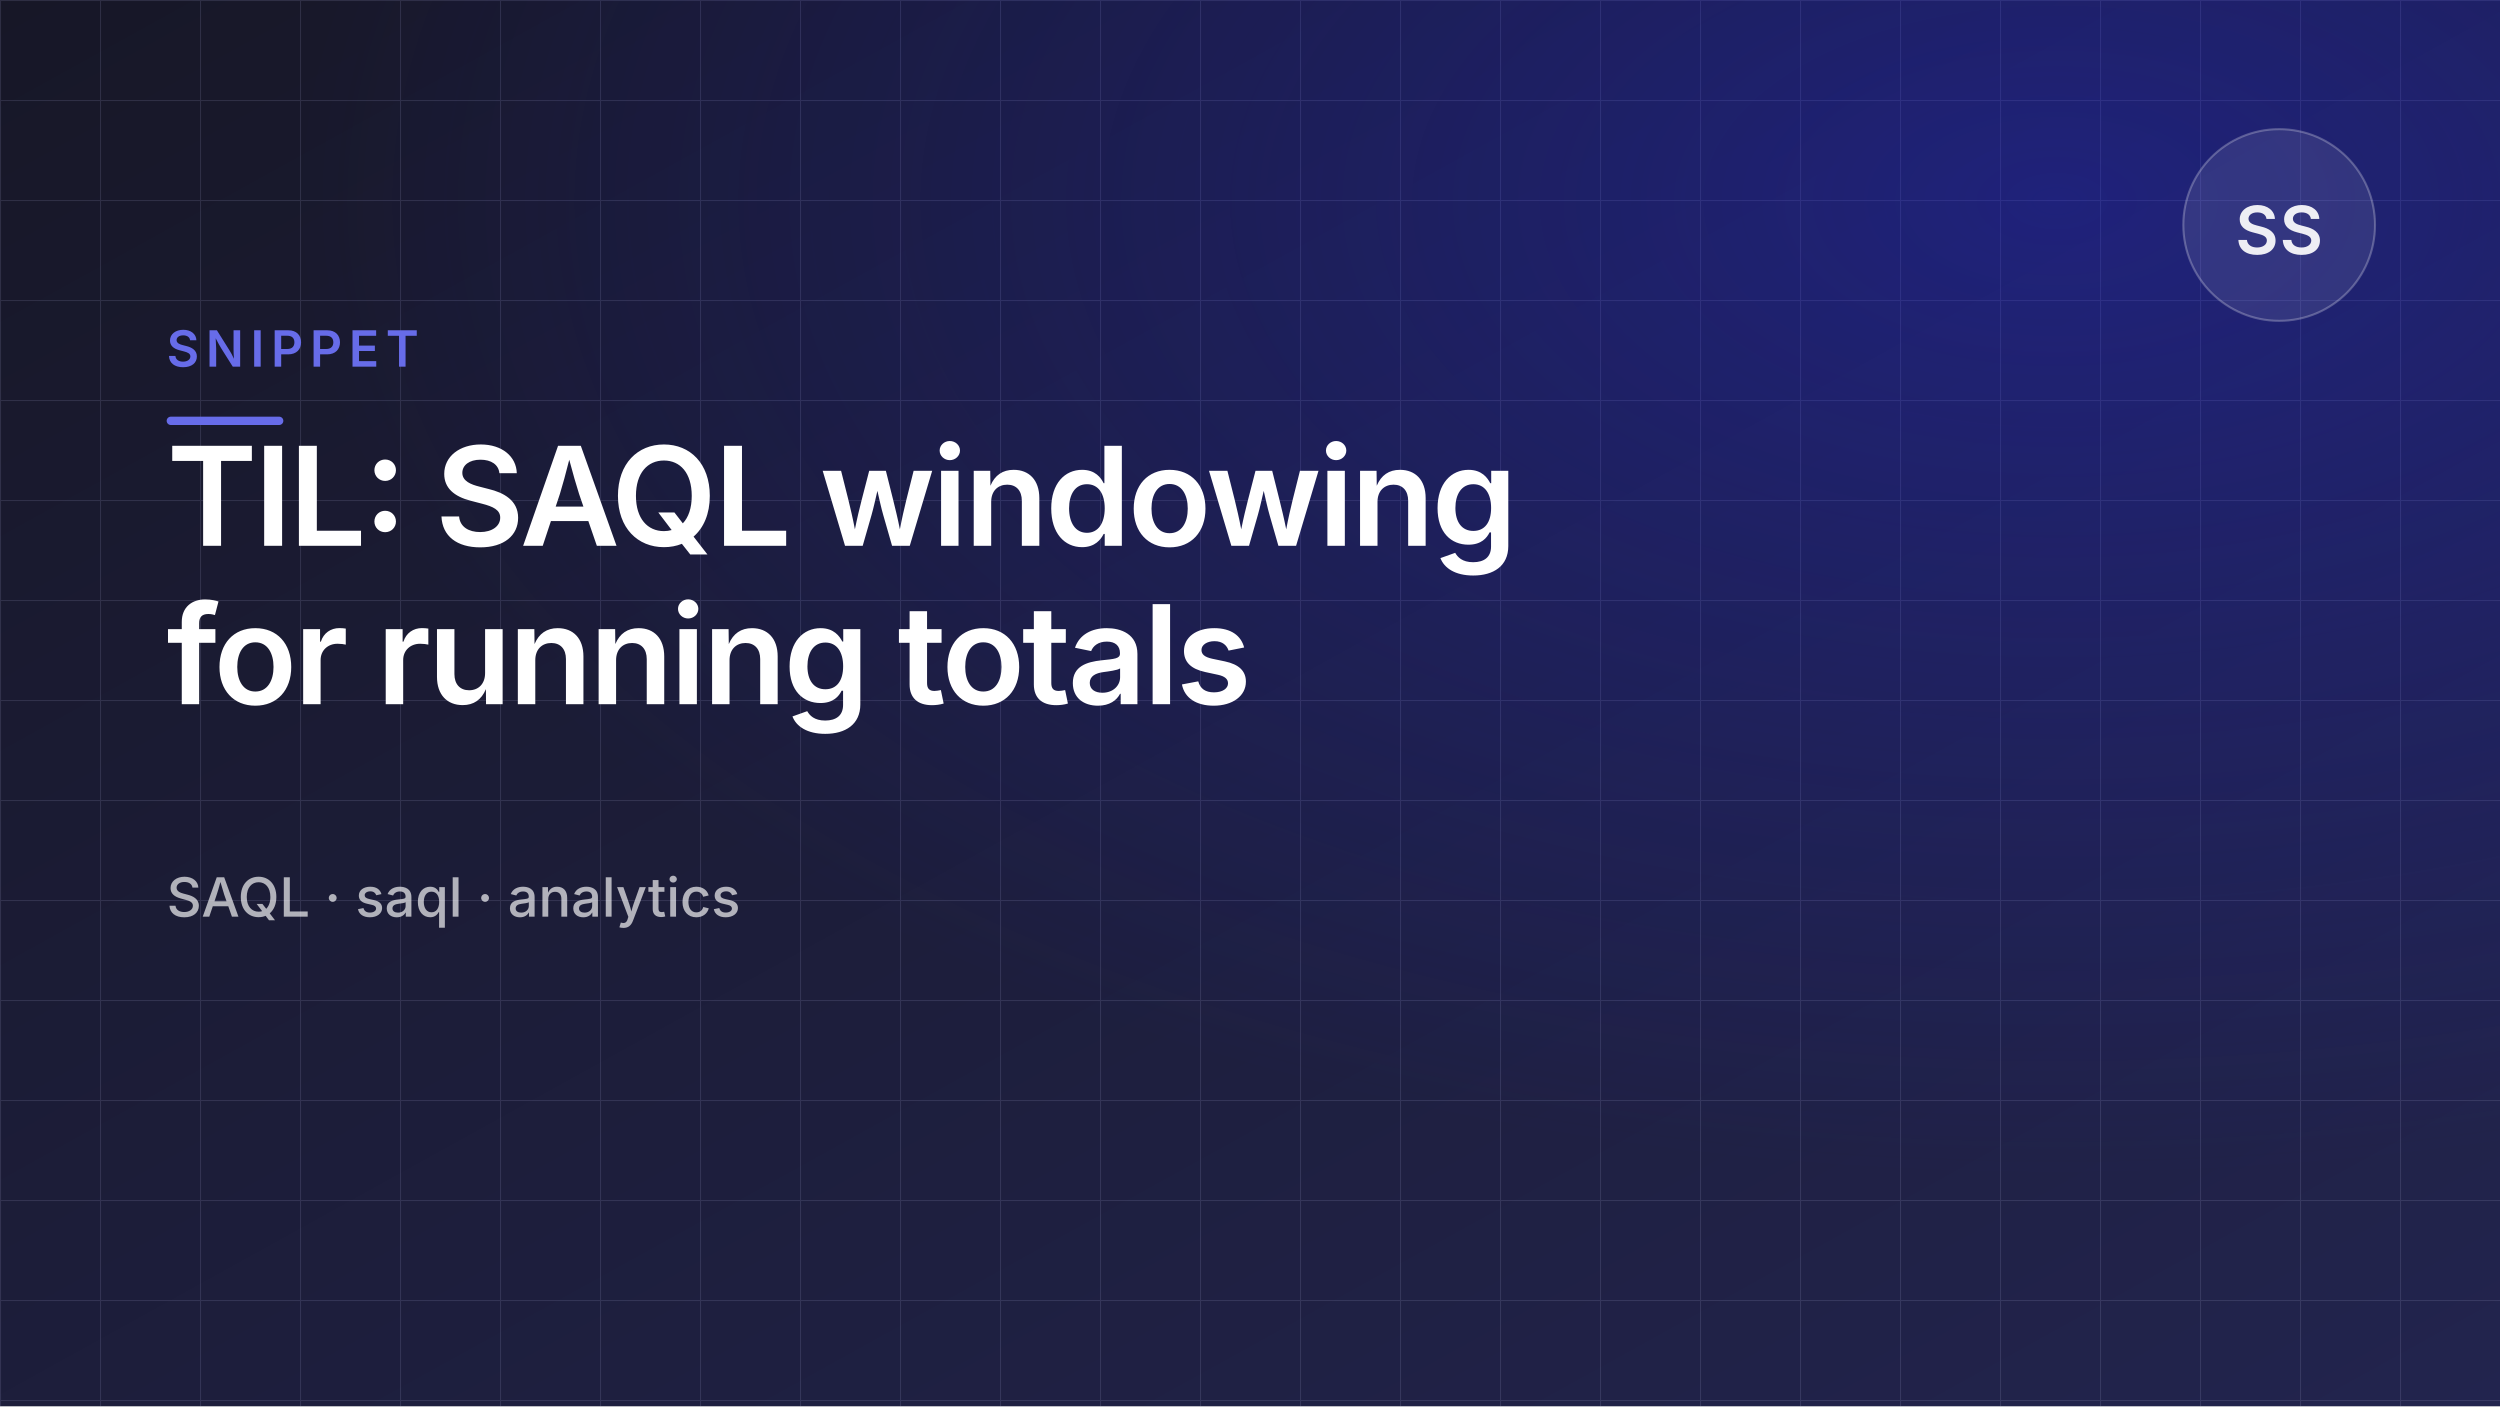
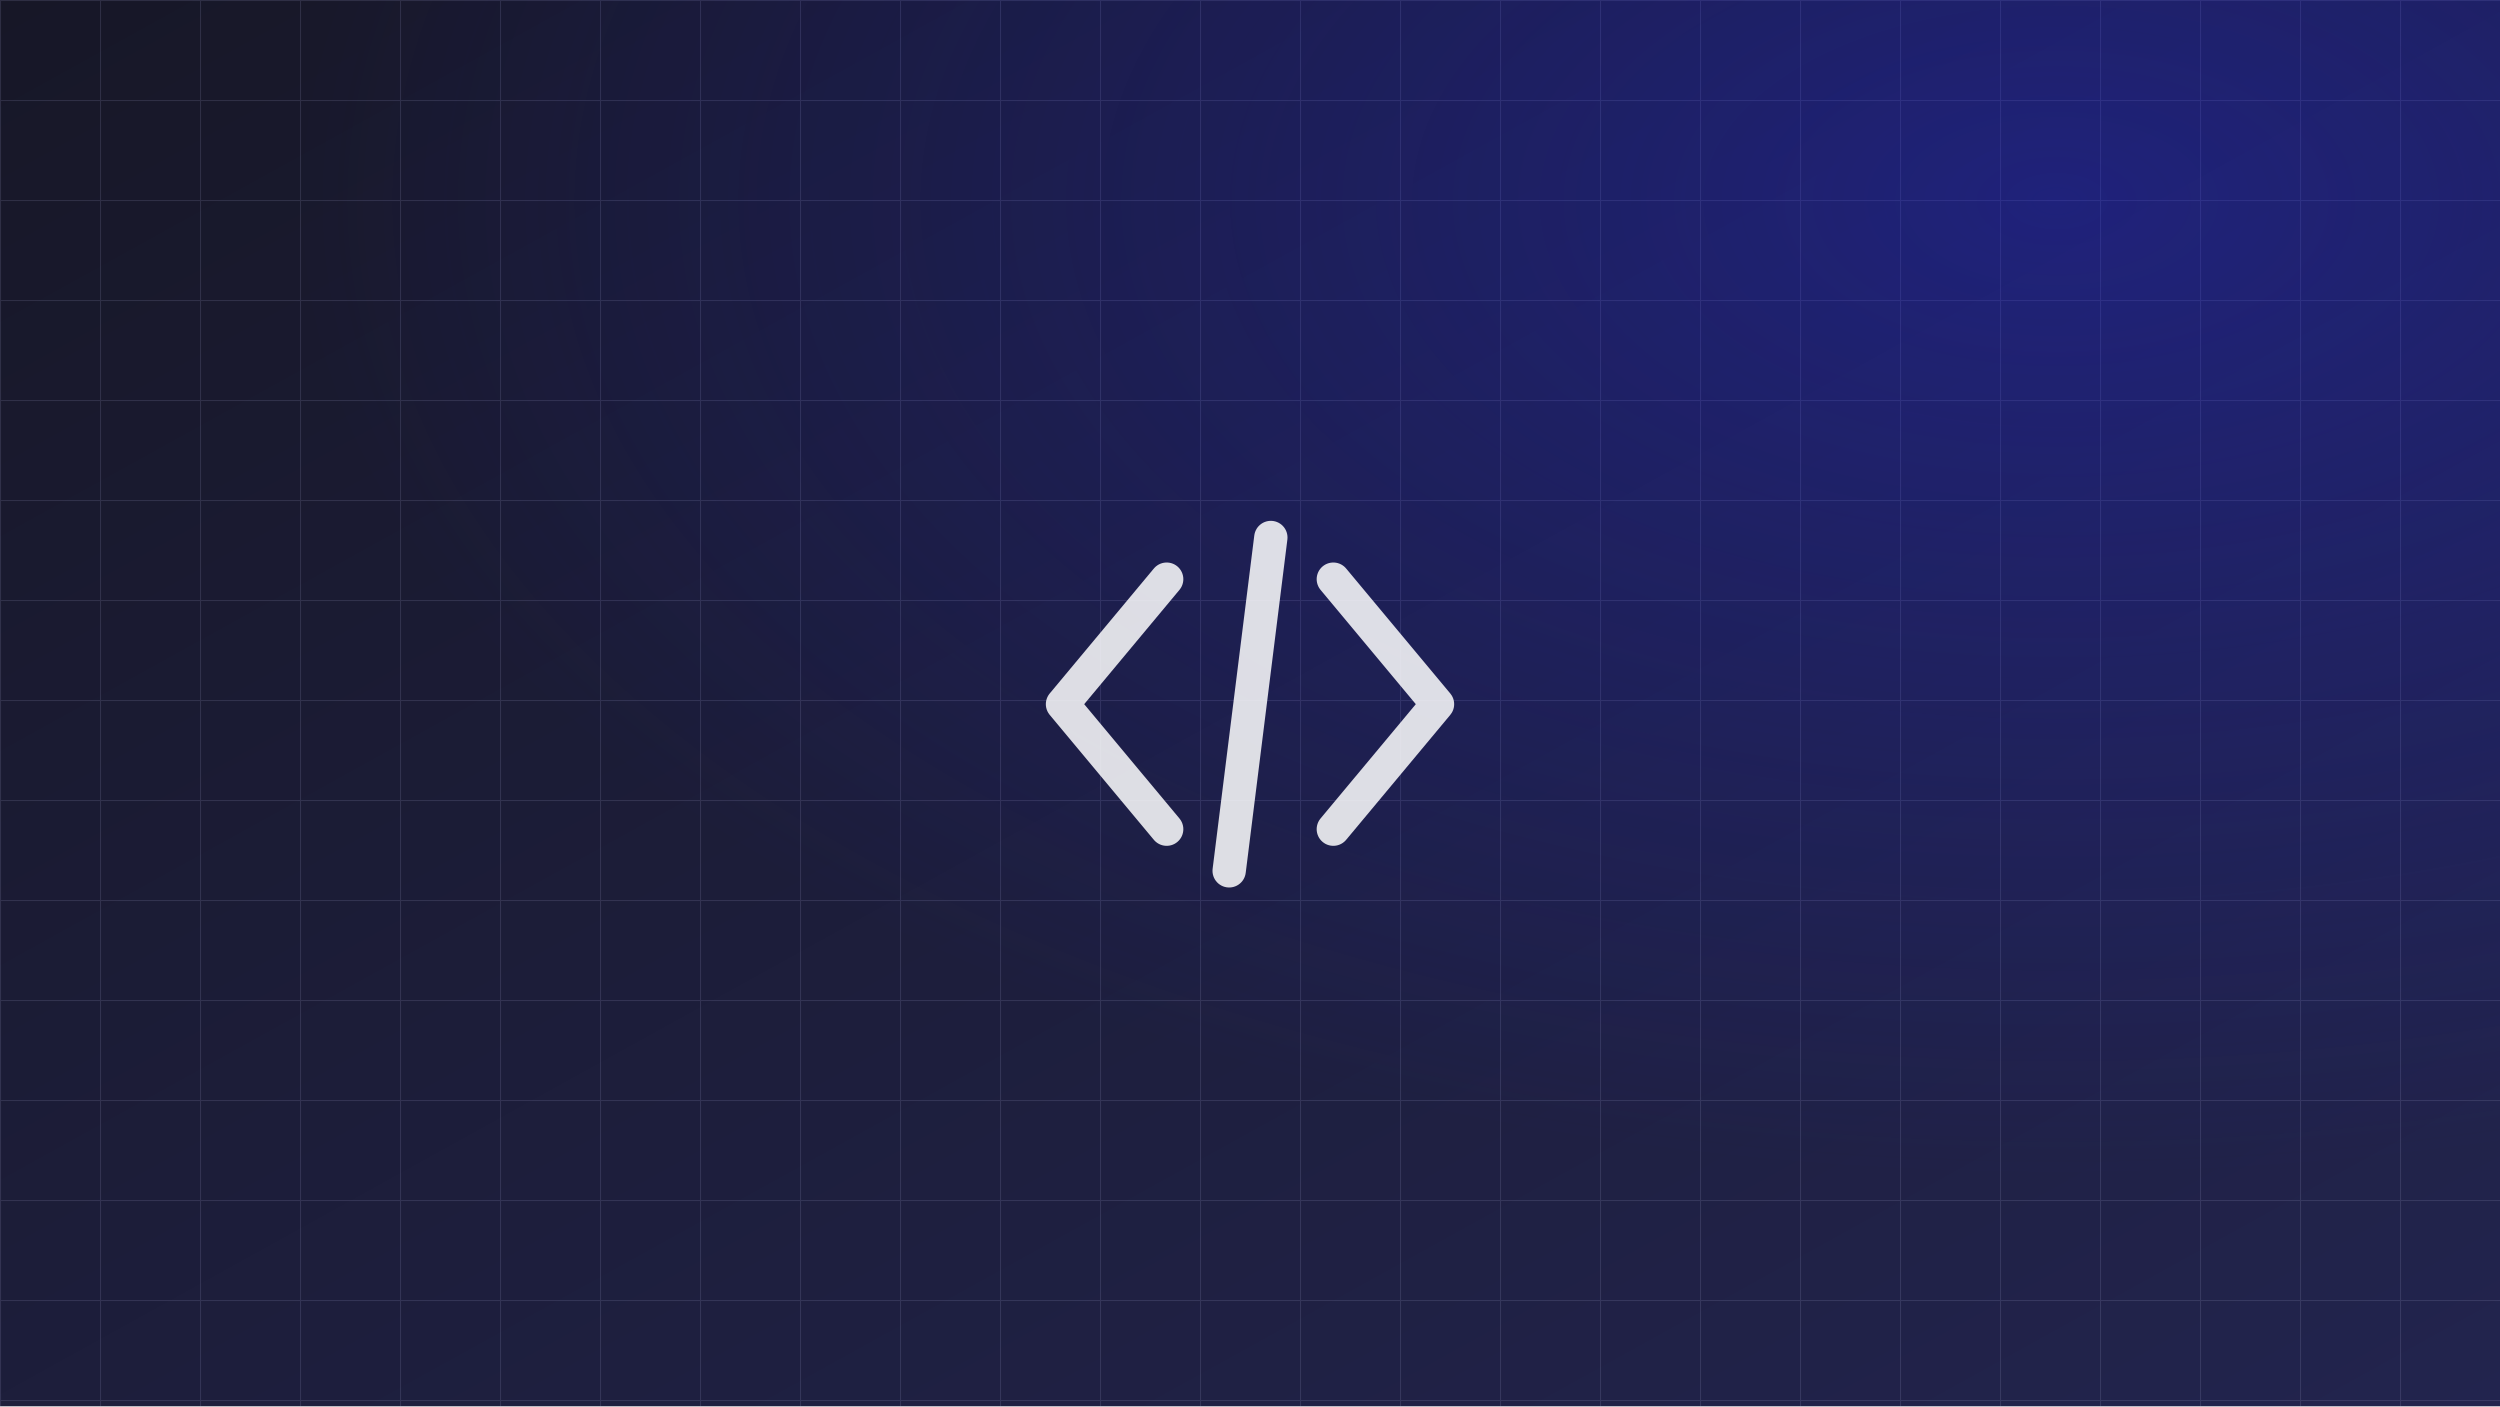
<svg xmlns="http://www.w3.org/2000/svg" viewBox="0 0 1200 675" width="1200" height="675" role="img" aria-label="TIL: SAQL windowing for running totals">
  <defs>
    <linearGradient id="bg" x1="0" y1="0" x2="1" y2="1">
      <stop offset="0" stop-color="hsl(238 26% 12%)" />
      <stop offset="1" stop-color="hsl(238 39% 22%)" />
    </linearGradient>
    <radialGradient id="glow" cx="82%" cy="14%" r="70%">
      <stop offset="0" stop-color="hsl(238 79% 52% / 0.38)" />
      <stop offset="1" stop-color="hsl(238 79% 52% / 0.38)" stop-opacity="0" />
    </radialGradient>
    <pattern id="p" width="48" height="48" patternUnits="userSpaceOnUse">
      <path d="M48 0H0v48" fill="none" stroke="hsl(238 35% 75% / 0.16)" stroke-width="1" />
    </pattern>
  </defs>
  <rect width="1200" height="675" fill="url(#bg)" />
  <rect width="1200" height="675" fill="url(#p)" />
  <rect width="1200" height="675" fill="url(#glow)" />
-   <g font-family="Geist, ui-sans-serif, system-ui, -apple-system, Segoe UI, sans-serif">
-     <text x="80" y="176" fill="hsl(238 75% 66%)" font-size="24" font-weight="600" letter-spacing="3.2">SNIPPET</text>
-     <rect x="80" y="200" width="56" height="4" rx="2" fill="hsl(238 75% 66%)" />
-     <text x="80" y="262" fill="#fff" font-size="66" font-weight="600" letter-spacing="-1.6">TIL: SAQL windowing</text>
-     <text x="80" y="338" fill="#fff" font-size="66" font-weight="600" letter-spacing="-1.6">for running totals</text>
-     <text x="80" y="440" fill="rgb(255 255 255 / 0.66)" font-size="26" font-weight="500">SAQL  ·  saql · analytics</text>
-     <g opacity="0.92">
-       <circle cx="1094" cy="108" r="46" fill="rgb(255 255 255 / 0.1)" stroke="rgb(255 255 255 / 0.28)" />
-       <text x="1094" y="122" text-anchor="middle" fill="#fff" font-size="32" font-weight="600" letter-spacing="0.5">SS</text>
-     </g>
+   <g transform="translate(480 218) scale(10)" fill="none" stroke="#fff" stroke-opacity="0.85" stroke-width="1.6" stroke-linecap="round" stroke-linejoin="round" color="#fff">
+     <path d="M8 6 3 12l5 6" />
+     <path d="M16 6l5 6-5 6" />
+     <path d="M13 4l-2 16" />
  </g>
</svg>
